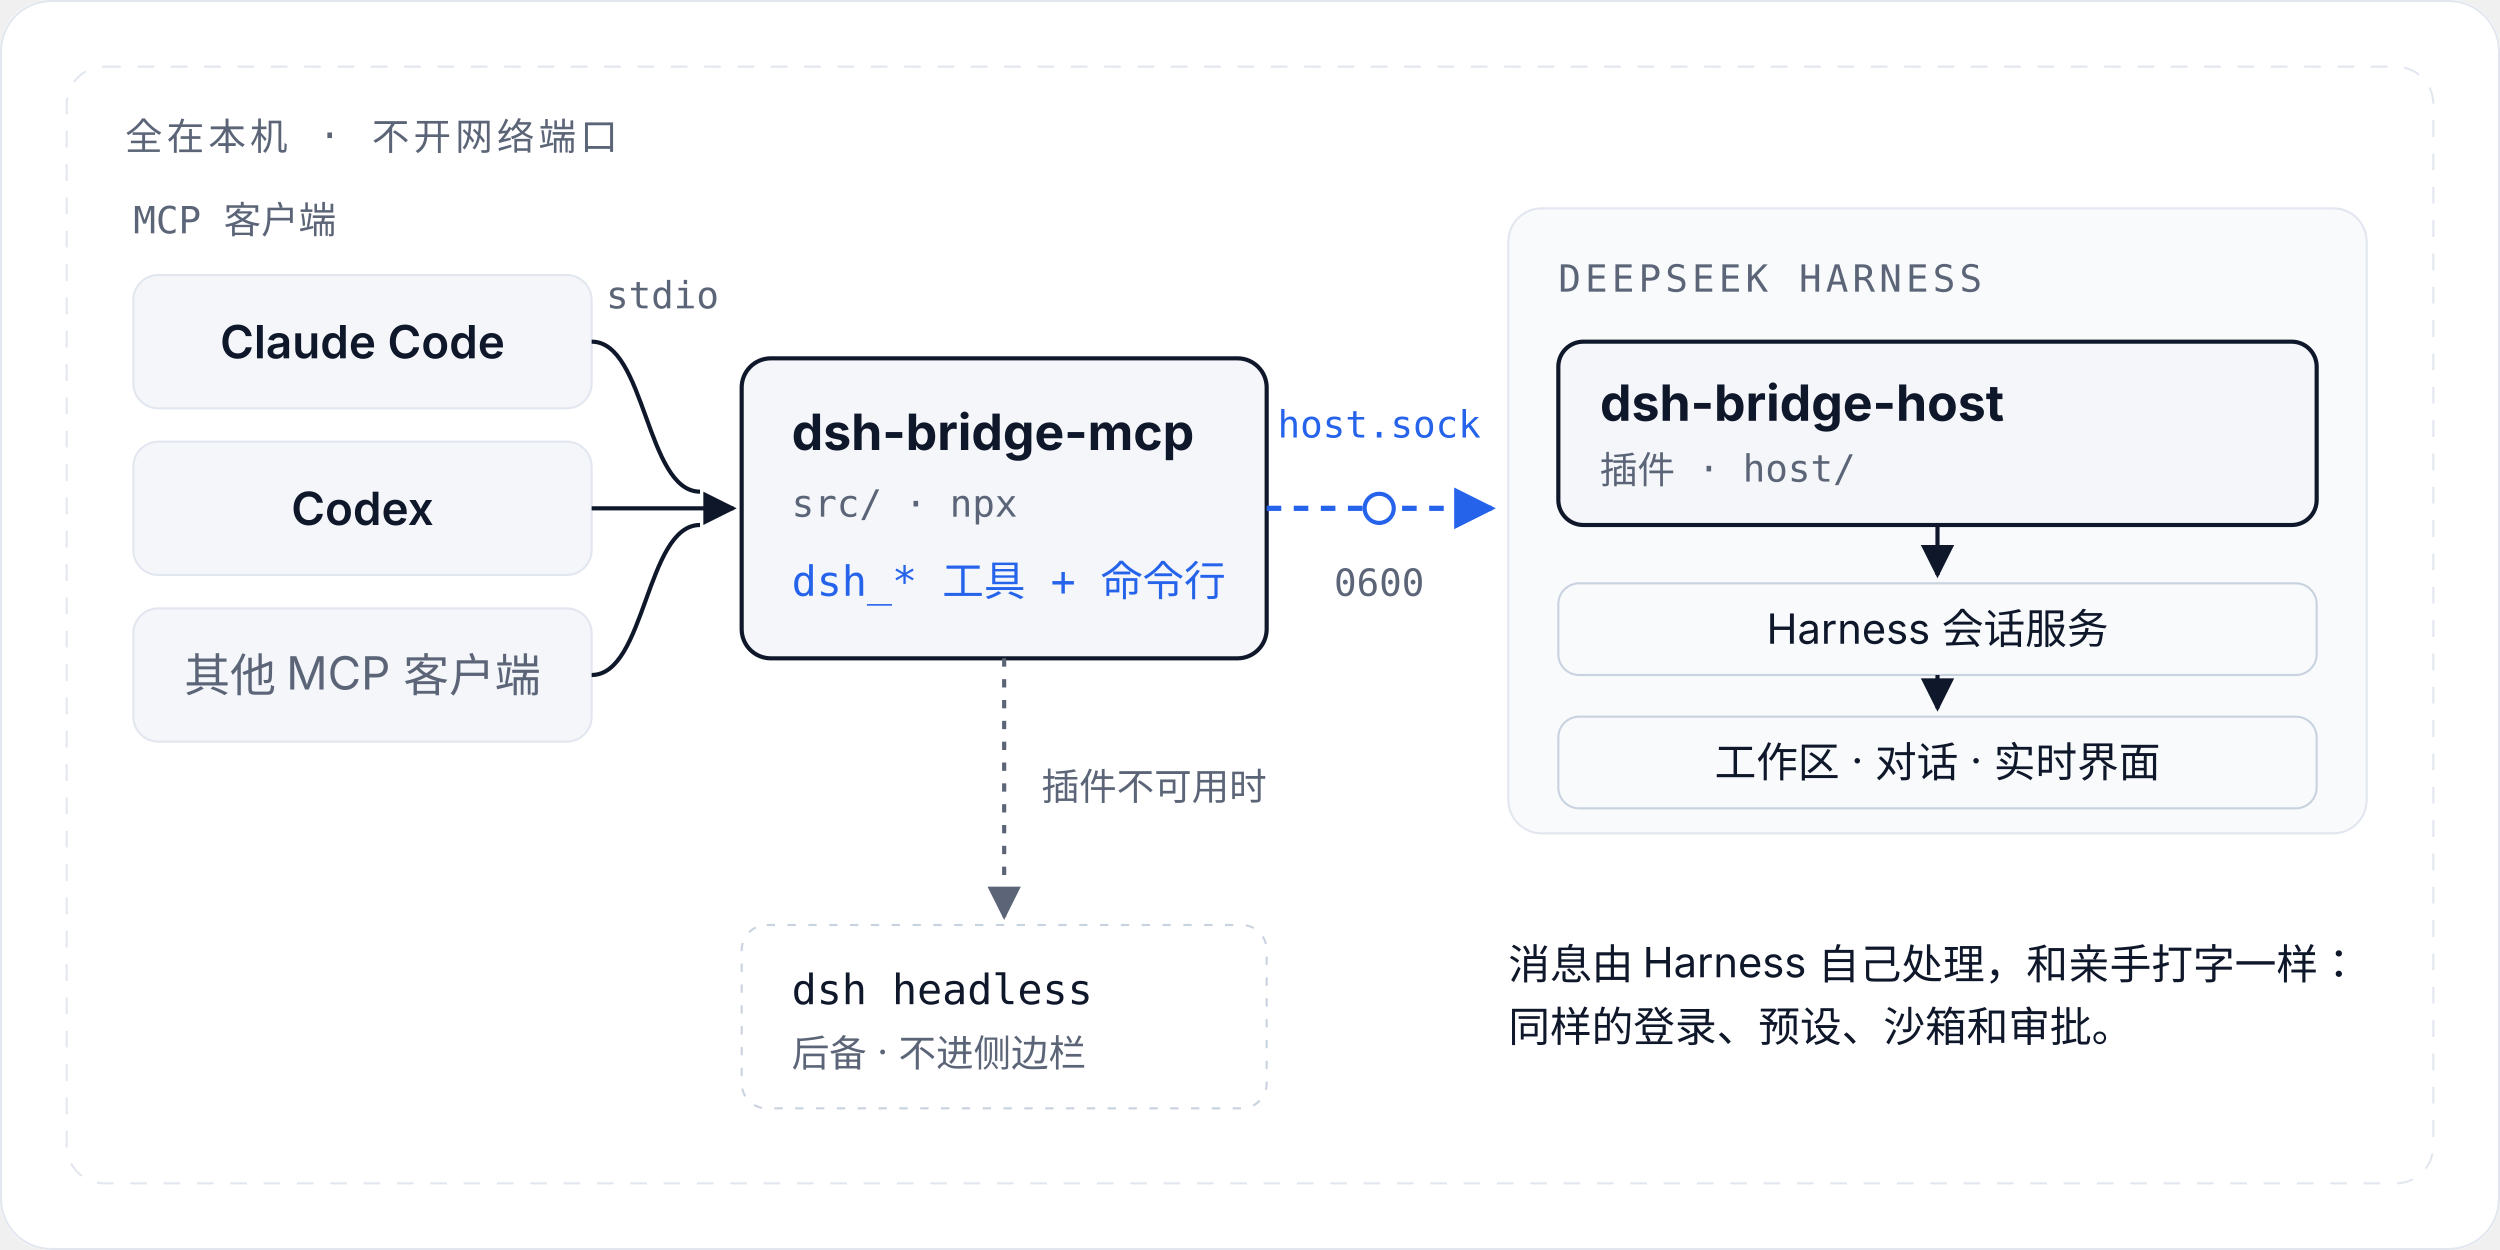
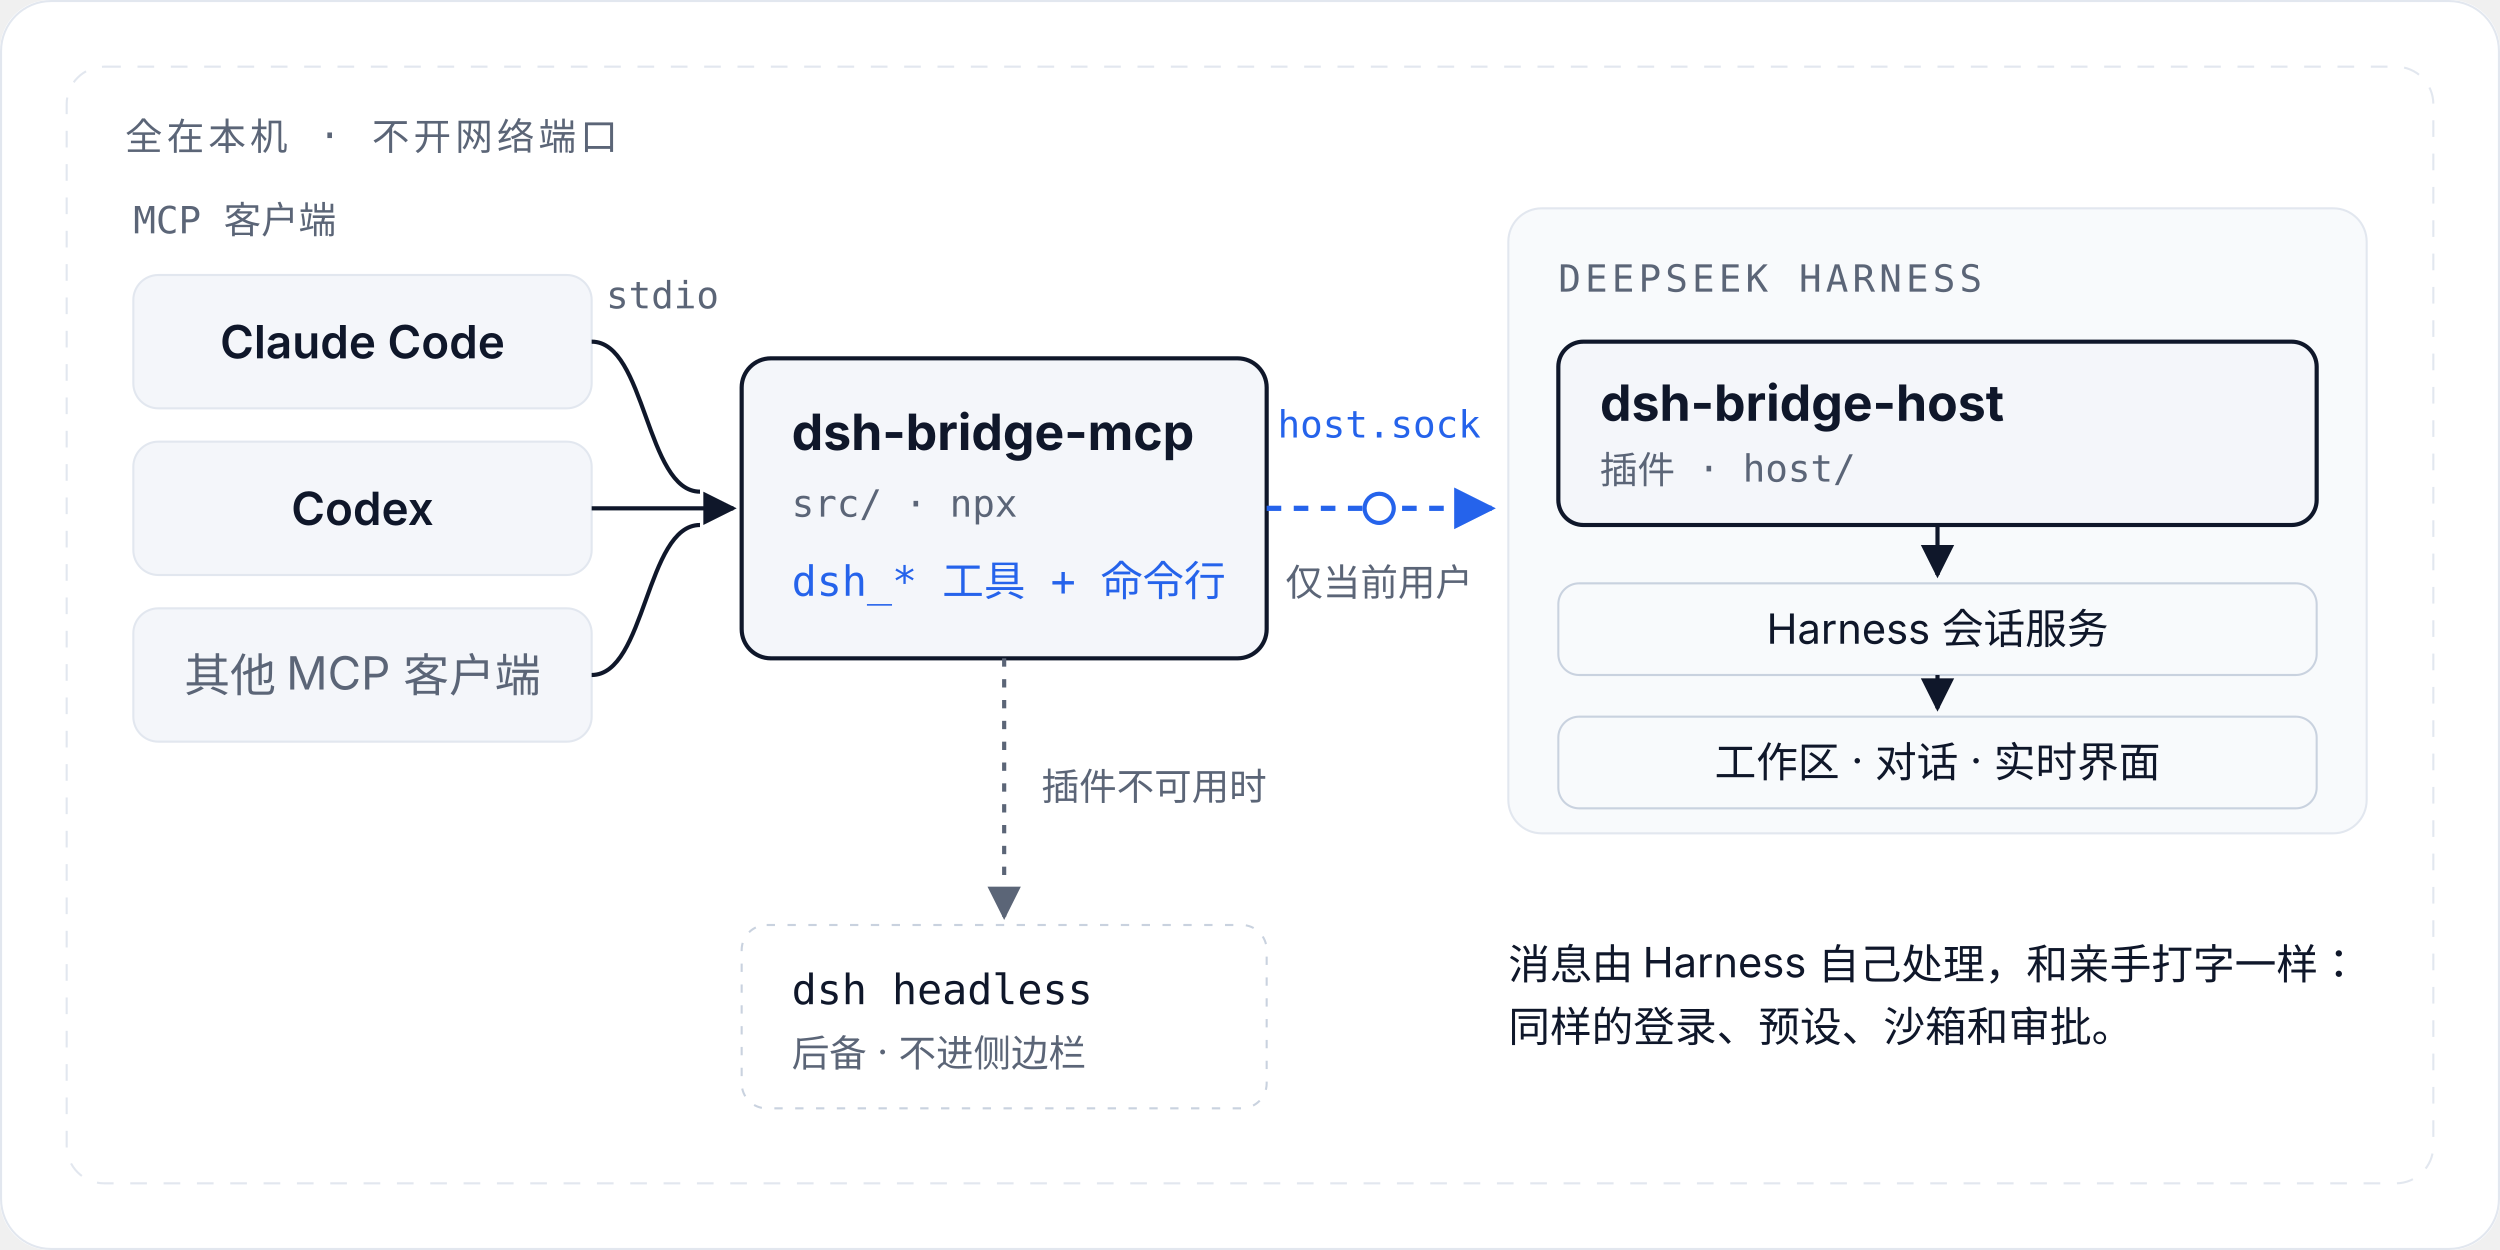
<svg xmlns="http://www.w3.org/2000/svg" width="1200" height="600" viewBox="0 0 1200 600" role="img" aria-labelledby="title desc">
  <style>
    .sans { font-family: "Microsoft YaHei", "PingFang SC", -apple-system, BlinkMacSystemFont, "Segoe UI", "PingFang SC", "Microsoft YaHei", sans-serif; }
    .mono { font-family: ui-monospace, SFMono-Regular, Menlo, Consolas, "Microsoft YaHei", "PingFang SC", monospace; }
  </style>
  <defs>
    <marker id="arrow" viewBox="0 0 10 10" refX="9" refY="5" markerWidth="8" markerHeight="8" orient="auto">
      <path d="M0 0 L10 5 L0 10 z" fill="#0F172A" />
    </marker>
    <marker id="arrow-accent" viewBox="0 0 10 10" refX="9" refY="5" markerWidth="8" markerHeight="8" orient="auto">
      <path d="M0 0 L10 5 L0 10 z" fill="#2563EB" />
    </marker>
    <marker id="arrow-muted" viewBox="0 0 10 10" refX="9" refY="5" markerWidth="8" markerHeight="8" orient="auto">
      <path d="M0 0 L10 5 L0 10 z" fill="#5B6577" />
    </marker>
  </defs>
  <rect width="1200" height="600" rx="24" fill="#FFFFFF" />
  <rect x="0.5" y="0.5" width="1199" height="599" rx="24" fill="none" stroke="#E2E7EF" />
  <rect x="32" y="32" width="1136" height="536" rx="18" fill="none" stroke="#E2E7EF" stroke-dasharray="8 8" />
  <text x="60" y="72" class="mono" font-size="18" letter-spacing="2" fill="#5B6577">全在本机 · 不开网络端口</text>
  <g id="clients" transform="translate(64 112)">
    <text x="0" y="0" class="mono" font-size="18" fill="#5B6577">MCP 客户端</text>
    <rect x="0" y="20" width="220" height="64" rx="12" fill="#F4F6FA" stroke="#E2E7EF" />
    <text x="110" y="60" text-anchor="middle" class="sans" font-size="22" font-weight="600" fill="#0F172A">Claude Code</text>
    <rect x="0" y="100" width="220" height="64" rx="12" fill="#F4F6FA" stroke="#E2E7EF" />
    <text x="110" y="140" text-anchor="middle" class="sans" font-size="22" font-weight="600" fill="#0F172A">Codex</text>
    <rect x="0" y="180" width="220" height="64" rx="12" fill="#F4F6FA" stroke="#E2E7EF" />
    <text x="110" y="220" text-anchor="middle" class="sans" font-size="22" fill="#5B6577">其他 MCP 客户端</text>
  </g>
  <path d="M284 164 C 310 164, 310 236, 336 236" fill="none" stroke="#0F172A" stroke-width="2" />
  <path d="M284 244 L 336 244" fill="none" stroke="#0F172A" stroke-width="2" />
  <path d="M284 324 C 310 324, 310 252, 336 252" fill="none" stroke="#0F172A" stroke-width="2" />
  <path d="M336 244 L 352 244" fill="none" stroke="#0F172A" stroke-width="2" marker-end="url(#arrow)" />
  <text x="318" y="148" text-anchor="middle" class="mono" font-size="18" fill="#5B6577">stdio</text>
  <g id="mcp" transform="translate(356 172)">
    <rect x="0" y="0" width="252" height="144" rx="14" fill="#F4F6FA" stroke="#0F172A" stroke-width="2" />
    <text x="24" y="44" class="sans" font-size="24" font-weight="700" fill="#0F172A">dsh-bridge-mcp</text>
    <text x="24" y="76" class="mono" font-size="18" fill="#5B6577">src/ · npx</text>
    <text x="24" y="114" class="mono" font-size="20" fill="#2563EB">dsh_* 工具 + 命令行</text>
  </g>
  <path d="M608 244 L 716 244" fill="none" stroke="#2563EB" stroke-width="2.5" stroke-dasharray="7 6" marker-end="url(#arrow-accent)" />
  <circle cx="662" cy="244" r="7" fill="#FFFFFF" stroke="#2563EB" stroke-width="2" />
  <text x="662" y="210" text-anchor="middle" class="mono" font-size="18" fill="#2563EB">host.sock</text>
-   <text x="662" y="286" text-anchor="middle" class="mono" font-size="18" fill="#5B6577">0600</text>
+   <text x="662" y="286" text-anchor="middle" class="mono" font-size="18" fill="#5B6577">仅当前用户</text>
  <g id="harness" transform="translate(724 100)">
    <rect x="0" y="0" width="412" height="300" rx="16" fill="#F8FAFC" stroke="#E2E7EF" />
    <text x="24" y="40" class="mono" font-size="18" letter-spacing="2" fill="#5B6577">DEEPSEEK HARNESS</text>
    <rect x="24" y="64" width="364" height="88" rx="12" fill="#F4F6FA" stroke="#0F172A" stroke-width="2" />
    <text x="44" y="102" class="sans" font-size="24" font-weight="700" fill="#0F172A">dsh-bridge-host</text>
    <text x="44" y="132" class="mono" font-size="18" fill="#5B6577">插件 · host/</text>
    <path d="M206 152 L 206 176" stroke="#0F172A" stroke-width="2" marker-end="url(#arrow)" />
    <rect x="24" y="180" width="364" height="44" rx="10" fill="none" stroke="#C9D2DF" />
    <text x="206" y="209" text-anchor="middle" class="sans" font-size="20" fill="#0F172A">Harness 会话服务</text>
    <path d="M206 224 L 206 240" stroke="#0F172A" stroke-width="2" marker-end="url(#arrow)" />
    <rect x="24" y="244" width="364" height="44" rx="10" fill="none" stroke="#C9D2DF" />
    <text x="206" y="273" text-anchor="middle" class="sans" font-size="20" fill="#0F172A">工作区 · 对话 · 实时界面</text>
  </g>
  <path d="M482 316 L 482 440" fill="none" stroke="#5B6577" stroke-width="2" stroke-dasharray="4 6" marker-end="url(#arrow-muted)" />
  <text x="500" y="384" class="mono" font-size="18" fill="#5B6577">插件不可用时</text>
  <g id="headless" transform="translate(356 444)">
    <rect x="0" y="0" width="252" height="88" rx="12" fill="none" stroke="#C9D2DF" stroke-dasharray="4 6" />
    <text x="24" y="38" class="mono" font-size="20" fill="#0F172A">dsh headless</text>
    <text x="24" y="68" class="sans" font-size="18" fill="#5B6577">后备 · 不进侧边栏</text>
  </g>
  <text x="724" y="470" class="sans" font-size="20" fill="#0F172A">消息由 Harness 自己处理，和亲手打字一样：</text>
  <text x="724" y="500" class="sans" font-size="20" fill="#0F172A">同样的登录、预设、沙箱和审批。</text>
</svg>
